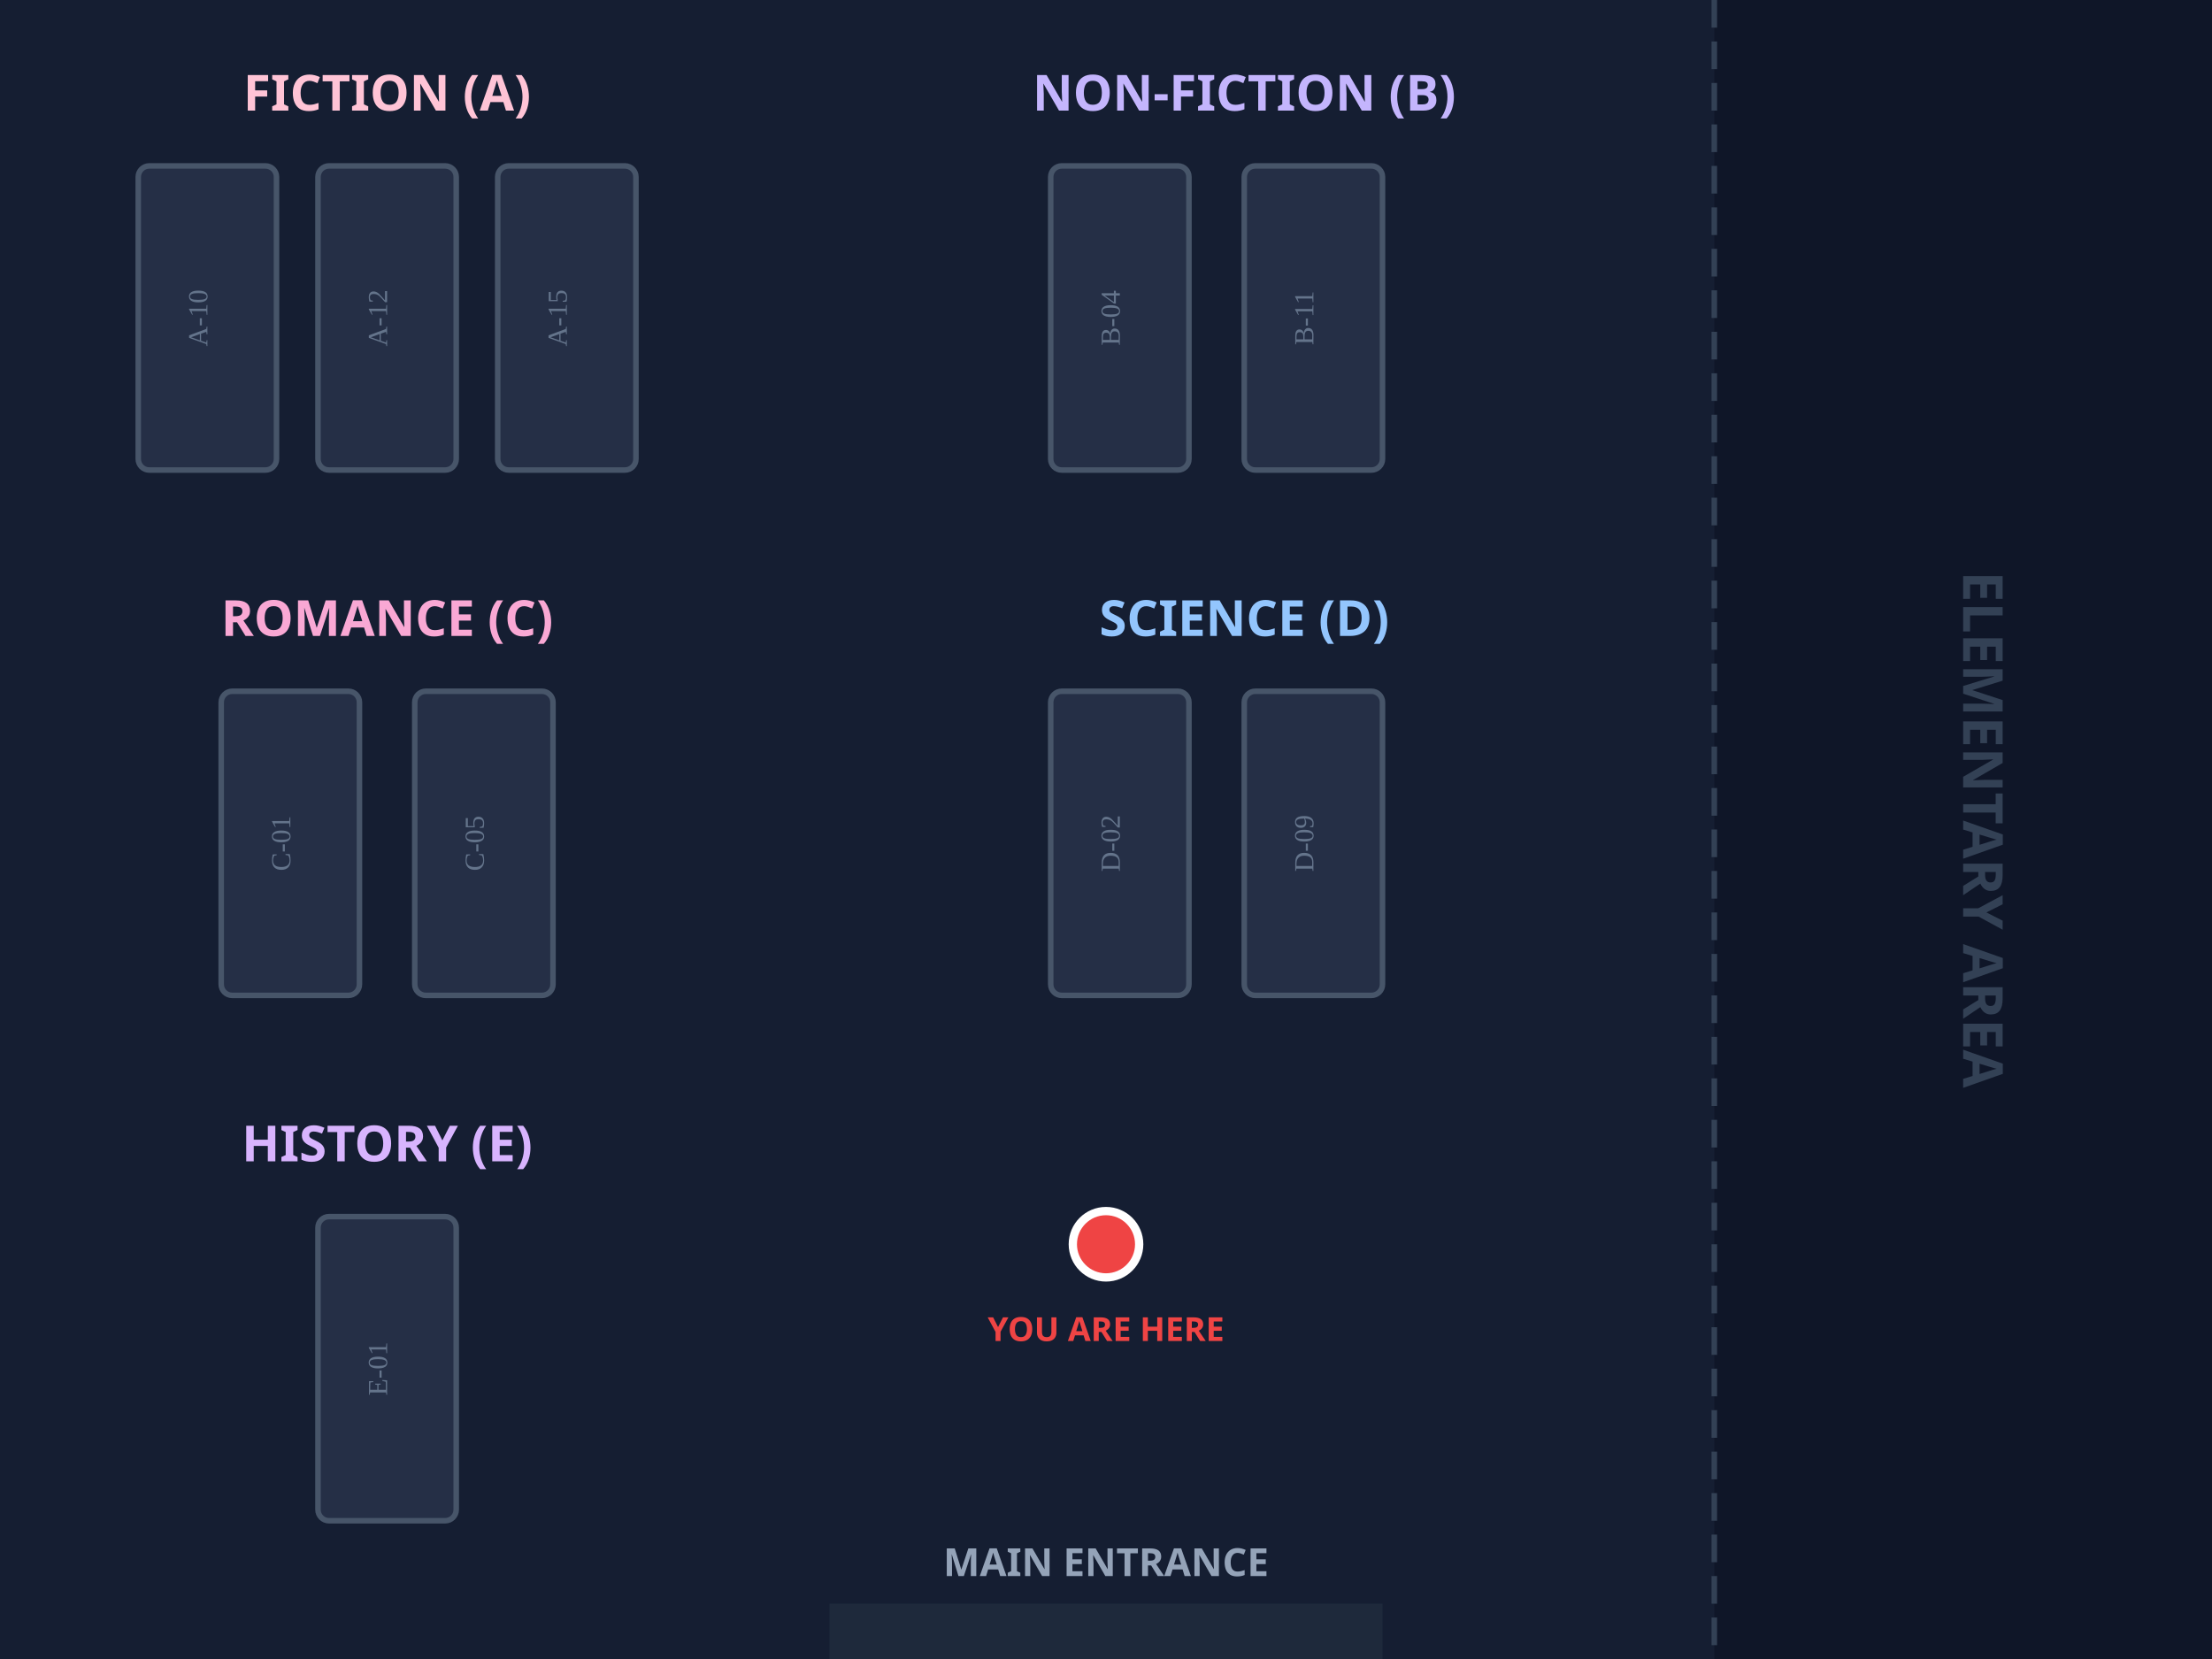
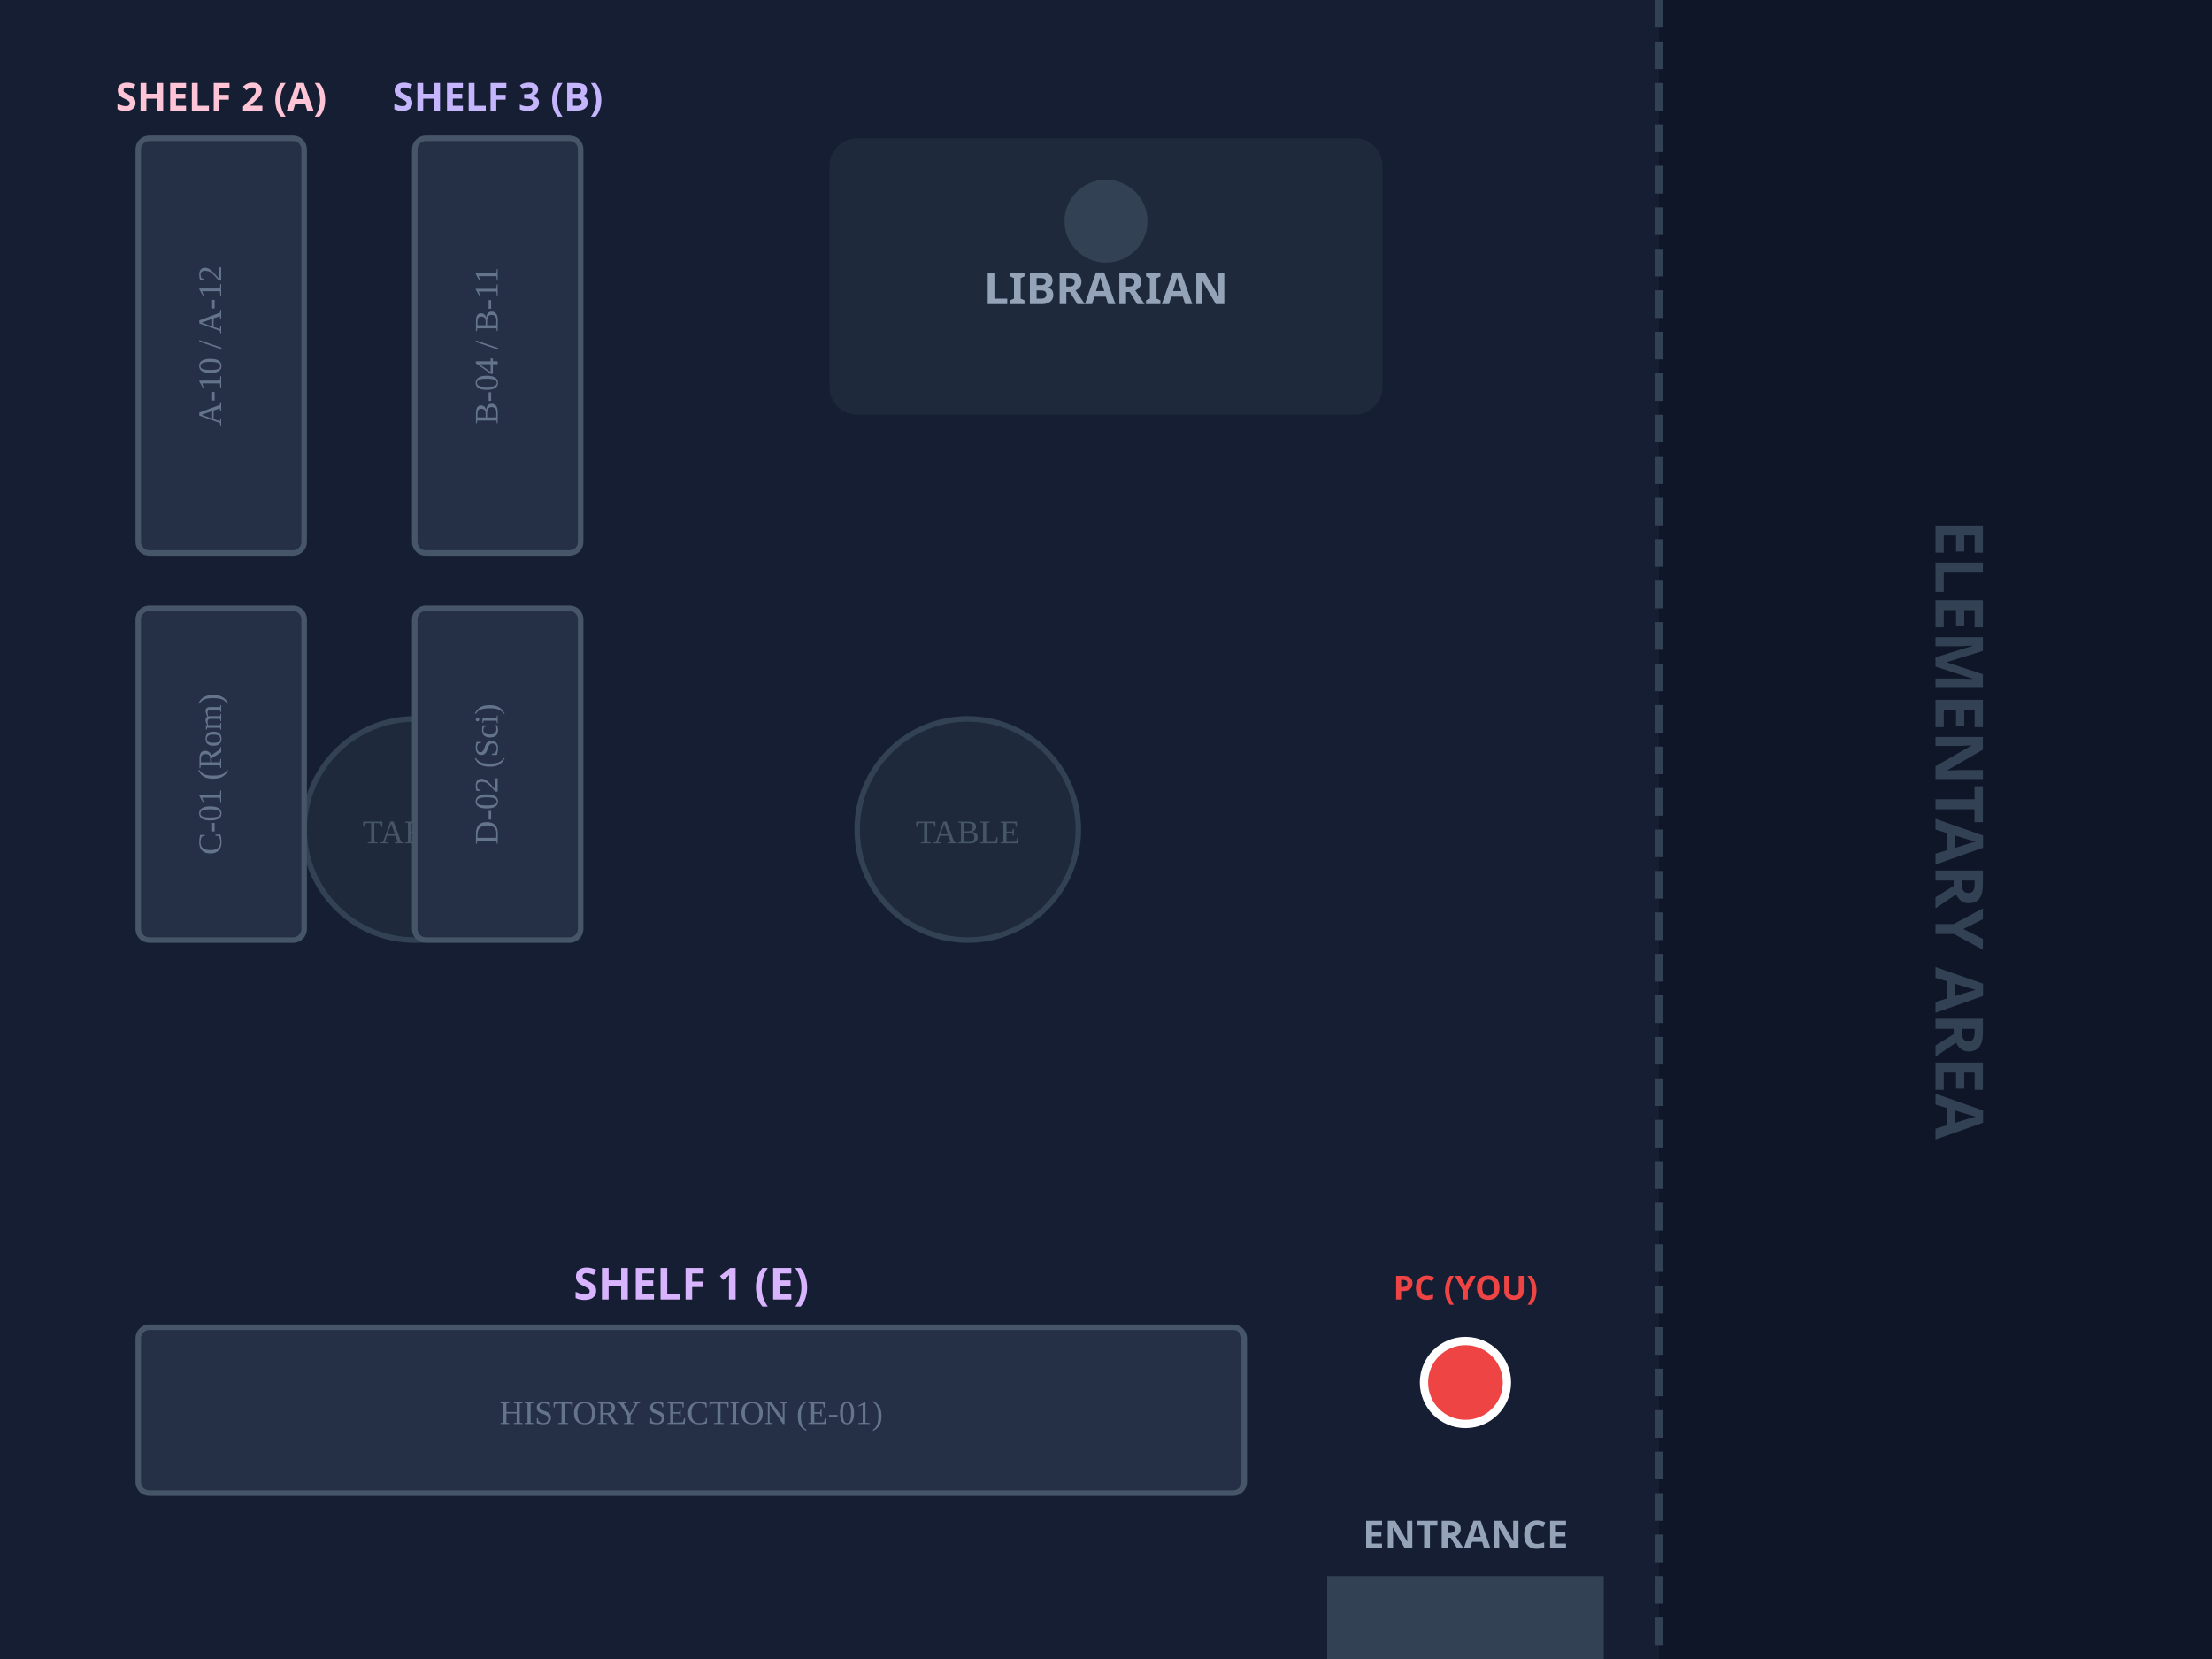
<svg xmlns="http://www.w3.org/2000/svg" viewBox="0 0 800 600">
  <rect width="800" height="600" fill="#151e32" />
-   <rect x="620" y="0" width="180" height="600" fill="#0b1121" opacity="0.6" />
-   <text x="710" y="300" text-anchor="middle" fill="#334155" font-family="sans-serif" font-size="20" font-weight="bold" transform="rotate(90 710,300)">ELEMENTARY AREA</text>
-   <line x1="620" y1="0" x2="620" y2="600" stroke="#334155" stroke-width="2" stroke-dasharray="10,5" />
-   <path d="M 300 600 L 500 600 L 500 580 L 300 580 Z" fill="#1e293b" />
-   <text x="400" y="570" text-anchor="middle" fill="#94a3b8" font-family="sans-serif" font-weight="bold" font-size="14">MAIN ENTRANCE</text>
-   <circle cx="400" cy="450" r="12" fill="#ef4444" stroke="white" stroke-width="3">
-     <animate attributeName="r" values="12;15;12" dur="2s" repeatCount="indefinite" />
-     <animate attributeName="opacity" values="1;0.7;1" dur="2s" repeatCount="indefinite" />
+   <rect x="600" y="0" width="200" height="600" fill="#0b1121" opacity="0.6" />
+   <text x="700" y="300" text-anchor="middle" fill="#334155" font-family="sans-serif" font-size="24" font-weight="bold" transform="rotate(90 700,300)">ELEMENTARY AREA</text>
+   <line x1="600" y1="0" x2="600" y2="600" stroke="#334155" stroke-width="3" stroke-dasharray="10,5" />
+   <rect x="300" y="50" width="200" height="100" fill="#1e293b" rx="10" />
+   <text x="400" y="110" text-anchor="middle" fill="#94a3b8" font-family="sans-serif" font-weight="bold" font-size="16">LIBRARIAN</text>
+   <circle cx="400" cy="80" r="15" fill="#334155" />
+   <circle cx="150" cy="300" r="40" fill="#1e293b" stroke="#334155" stroke-width="2" />
+   <text x="150" y="305" text-anchor="middle" fill="#475569" font-size="12">TABLE</text>
+   <circle cx="350" cy="300" r="40" fill="#1e293b" stroke="#334155" stroke-width="2" />
+   <text x="350" y="305" text-anchor="middle" fill="#475569" font-size="12">TABLE</text>
+   <text x="80" y="40" text-anchor="middle" fill="#ffc4d6" font-family="sans-serif" font-weight="bold" font-size="14">SHELF 2 (A)</text>
+   <rect id="shelf-A-10" x="50" y="50" width="60" height="150" fill="#252f46" stroke="#475569" stroke-width="2" rx="4" />
+   <text x="80" y="125" fill="#64748b" text-anchor="middle" font-size="12" transform="rotate(-90 80,125)">A-10 / A-12</text>
+   <text x="180" y="40" text-anchor="middle" fill="#c4b5fd" font-family="sans-serif" font-weight="bold" font-size="14">SHELF 3 (B)</text>
+   <rect id="shelf-B-04" x="150" y="50" width="60" height="150" fill="#252f46" stroke="#475569" stroke-width="2" rx="4" />
+   <text x="180" y="125" fill="#64748b" text-anchor="middle" font-size="12" transform="rotate(-90 180,125)">B-04 / B-11</text>
+   <rect id="shelf-C-01" x="50" y="220" width="60" height="120" fill="#252f46" stroke="#475569" stroke-width="2" rx="4" />
+   <text x="80" y="280" fill="#64748b" text-anchor="middle" font-size="12" transform="rotate(-90 80,280)">C-01 (Rom)</text>
+   <rect id="shelf-D-02" x="150" y="220" width="60" height="120" fill="#252f46" stroke="#475569" stroke-width="2" rx="4" />
+   <text x="180" y="280" fill="#64748b" text-anchor="middle" font-size="12" transform="rotate(-90 180,280)">D-02 (Sci)</text>
+   <text x="250" y="470" text-anchor="middle" fill="#d8b4fe" font-family="sans-serif" font-weight="bold" font-size="16">SHELF 1 (E)</text>
+   <rect id="shelf-E-01" x="50" y="480" width="400" height="60" fill="#252f46" stroke="#475569" stroke-width="2" rx="4" />
+   <text x="250" y="515" fill="#64748b" text-anchor="middle" font-size="12">HISTORY SECTION (E-01)</text>
+   <path d="M 480 600 L 580 600 L 580 570 L 480 570 Z" fill="#334155" />
+   <text x="530" y="560" text-anchor="middle" fill="#94a3b8" font-family="sans-serif" font-weight="bold" font-size="14">ENTRANCE</text>
+   <circle cx="530" cy="500" r="15" fill="#ef4444" stroke="white" stroke-width="3">
+     <animate attributeName="r" values="15;18;15" dur="1.5s" repeatCount="indefinite" />
+     <animate attributeName="opacity" values="1;0.8;1" dur="1.5s" repeatCount="indefinite" />
  </circle>
-   <text x="400" y="485" text-anchor="middle" fill="#ef4444" font-family="sans-serif" font-weight="bold" font-size="12">YOU ARE HERE</text>
-   <text x="140" y="40" text-anchor="middle" fill="#ffc4d6" font-family="sans-serif" font-weight="bold" font-size="18">FICTION (A)</text>
-   <rect id="shelf-A-10" x="50" y="60" width="50" height="110" fill="#252f46" stroke="#475569" stroke-width="2" rx="4" />
-   <text x="75" y="115" fill="#64748b" text-anchor="middle" font-size="10" transform="rotate(-90 75,115)">A-10</text>
-   <rect id="shelf-A-12" x="115" y="60" width="50" height="110" fill="#252f46" stroke="#475569" stroke-width="2" rx="4" />
-   <text x="140" y="115" fill="#64748b" text-anchor="middle" font-size="10" transform="rotate(-90 140,115)">A-12</text>
-   <rect id="shelf-A-15" x="180" y="60" width="50" height="110" fill="#252f46" stroke="#475569" stroke-width="2" rx="4" />
-   <text x="205" y="115" fill="#64748b" text-anchor="middle" font-size="10" transform="rotate(-90 205,115)">A-15</text>
-   <text x="450" y="40" text-anchor="middle" fill="#c4b5fd" font-family="sans-serif" font-weight="bold" font-size="18">NON-FICTION (B)</text>
-   <rect id="shelf-B-04" x="380" y="60" width="50" height="110" fill="#252f46" stroke="#475569" stroke-width="2" rx="4" />
-   <text x="405" y="115" fill="#64748b" text-anchor="middle" font-size="10" transform="rotate(-90 405,115)">B-04</text>
-   <rect id="shelf-B-11" x="450" y="60" width="50" height="110" fill="#252f46" stroke="#475569" stroke-width="2" rx="4" />
-   <text x="475" y="115" fill="#64748b" text-anchor="middle" font-size="10" transform="rotate(-90 475,115)">B-11</text>
-   <text x="140" y="230" text-anchor="middle" fill="#f9a8d4" font-family="sans-serif" font-weight="bold" font-size="18">ROMANCE (C)</text>
-   <rect id="shelf-C-01" x="80" y="250" width="50" height="110" fill="#252f46" stroke="#475569" stroke-width="2" rx="4" />
-   <text x="105" y="305" fill="#64748b" text-anchor="middle" font-size="10" transform="rotate(-90 105,305)">C-01</text>
-   <rect id="shelf-C-05" x="150" y="250" width="50" height="110" fill="#252f46" stroke="#475569" stroke-width="2" rx="4" />
-   <text x="175" y="305" fill="#64748b" text-anchor="middle" font-size="10" transform="rotate(-90 175,305)">C-05</text>
-   <text x="450" y="230" text-anchor="middle" fill="#93c5fd" font-family="sans-serif" font-weight="bold" font-size="18">SCIENCE (D)</text>
-   <rect id="shelf-D-02" x="380" y="250" width="50" height="110" fill="#252f46" stroke="#475569" stroke-width="2" rx="4" />
-   <text x="405" y="305" fill="#64748b" text-anchor="middle" font-size="10" transform="rotate(-90 405,305)">D-02</text>
-   <rect id="shelf-D-09" x="450" y="250" width="50" height="110" fill="#252f46" stroke="#475569" stroke-width="2" rx="4" />
-   <text x="475" y="305" fill="#64748b" text-anchor="middle" font-size="10" transform="rotate(-90 475,305)">D-09</text>
-   <text x="140" y="420" text-anchor="middle" fill="#d8b4fe" font-family="sans-serif" font-weight="bold" font-size="18">HISTORY (E)</text>
-   <rect id="shelf-E-01" x="115" y="440" width="50" height="110" fill="#252f46" stroke="#475569" stroke-width="2" rx="4" />
-   <text x="140" y="495" fill="#64748b" text-anchor="middle" font-size="10" transform="rotate(-90 140,495)">E-01</text>
+   <text x="530" y="470" text-anchor="middle" fill="#ef4444" font-family="sans-serif" font-weight="bold" font-size="12">PC (YOU)</text>
</svg>
